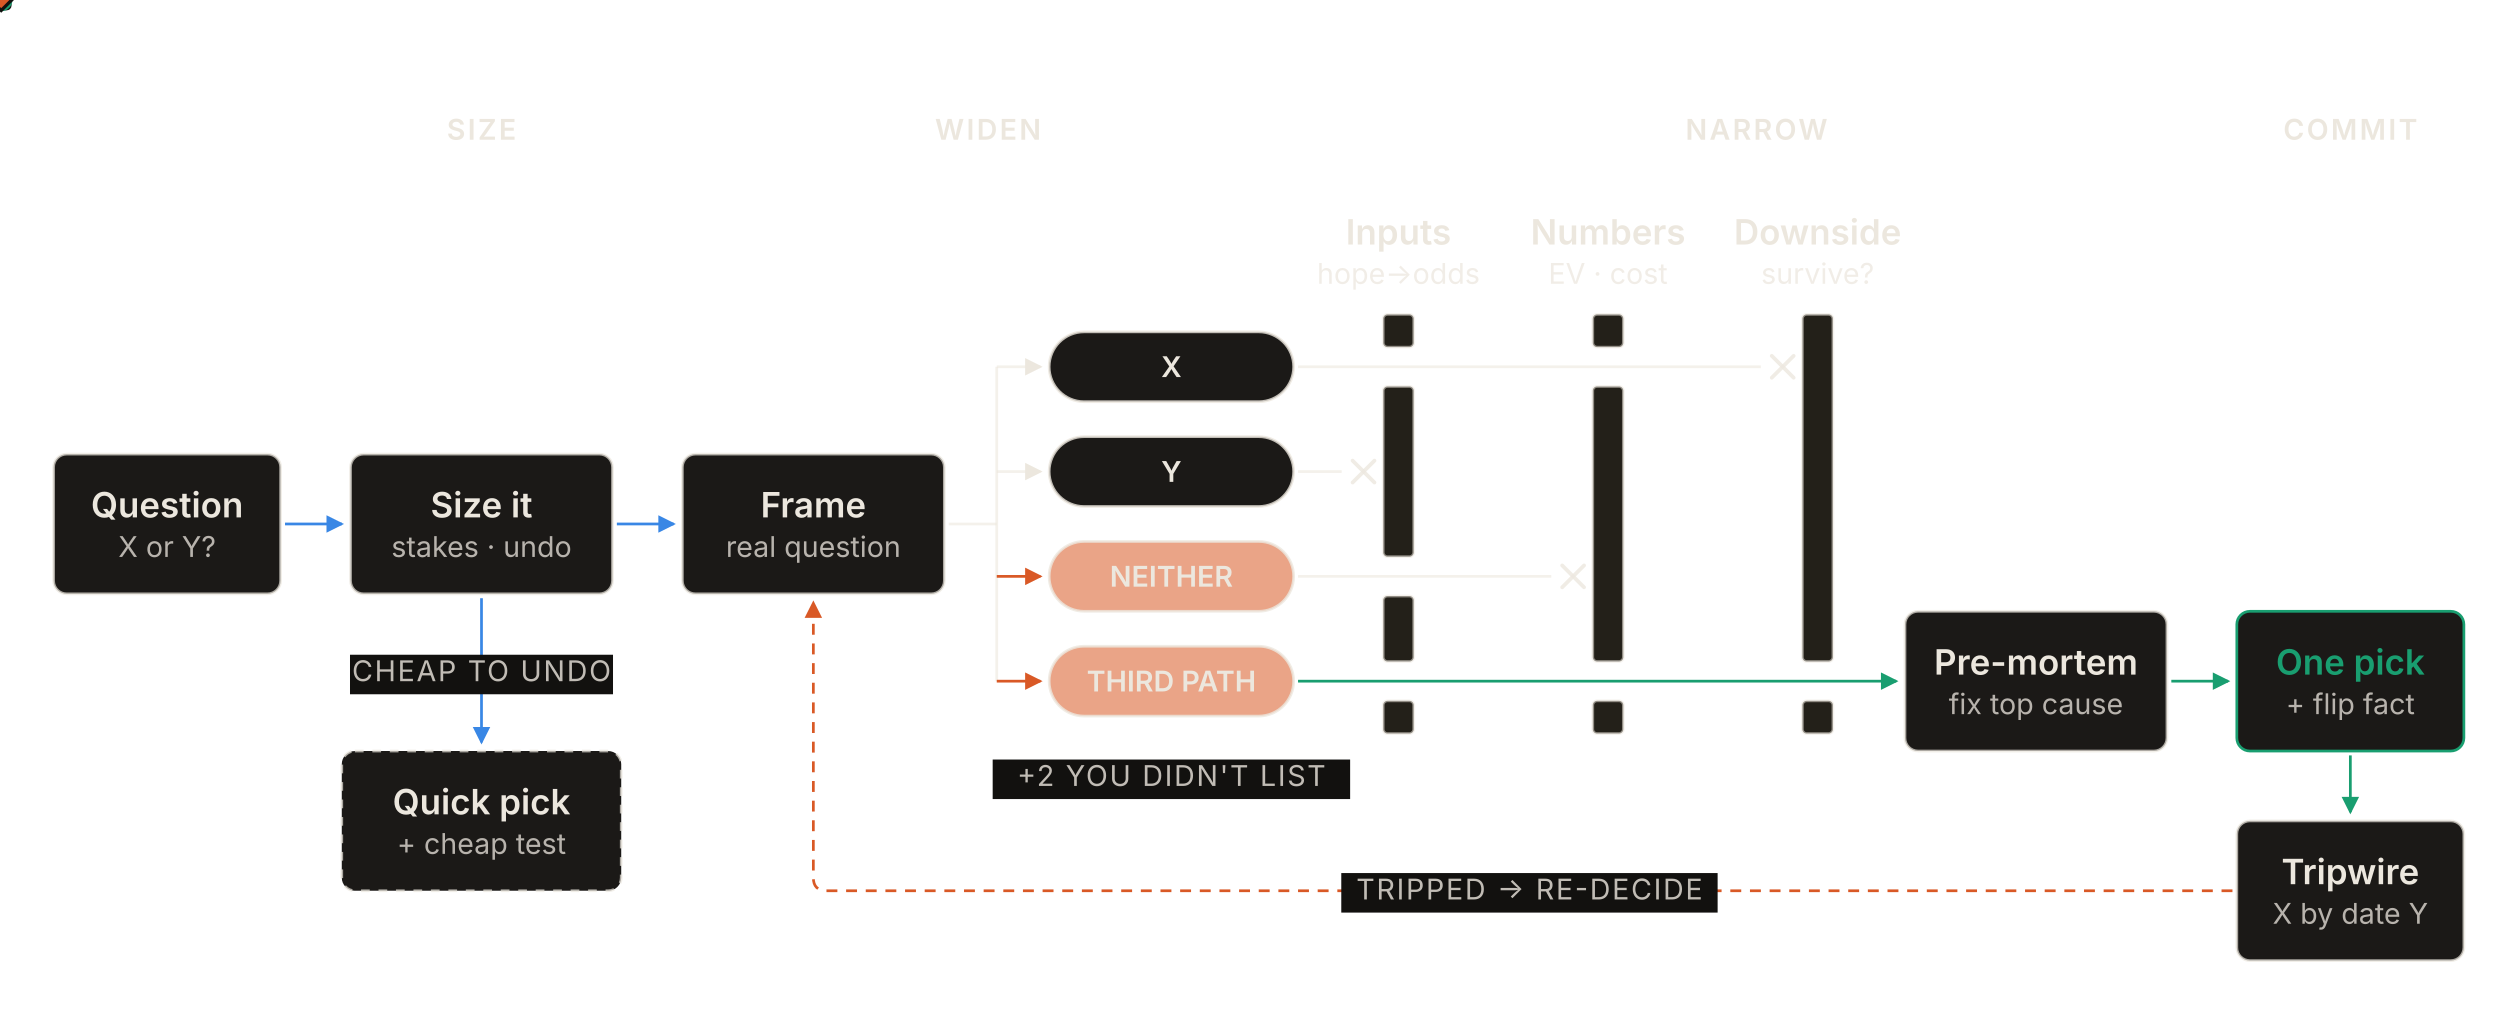
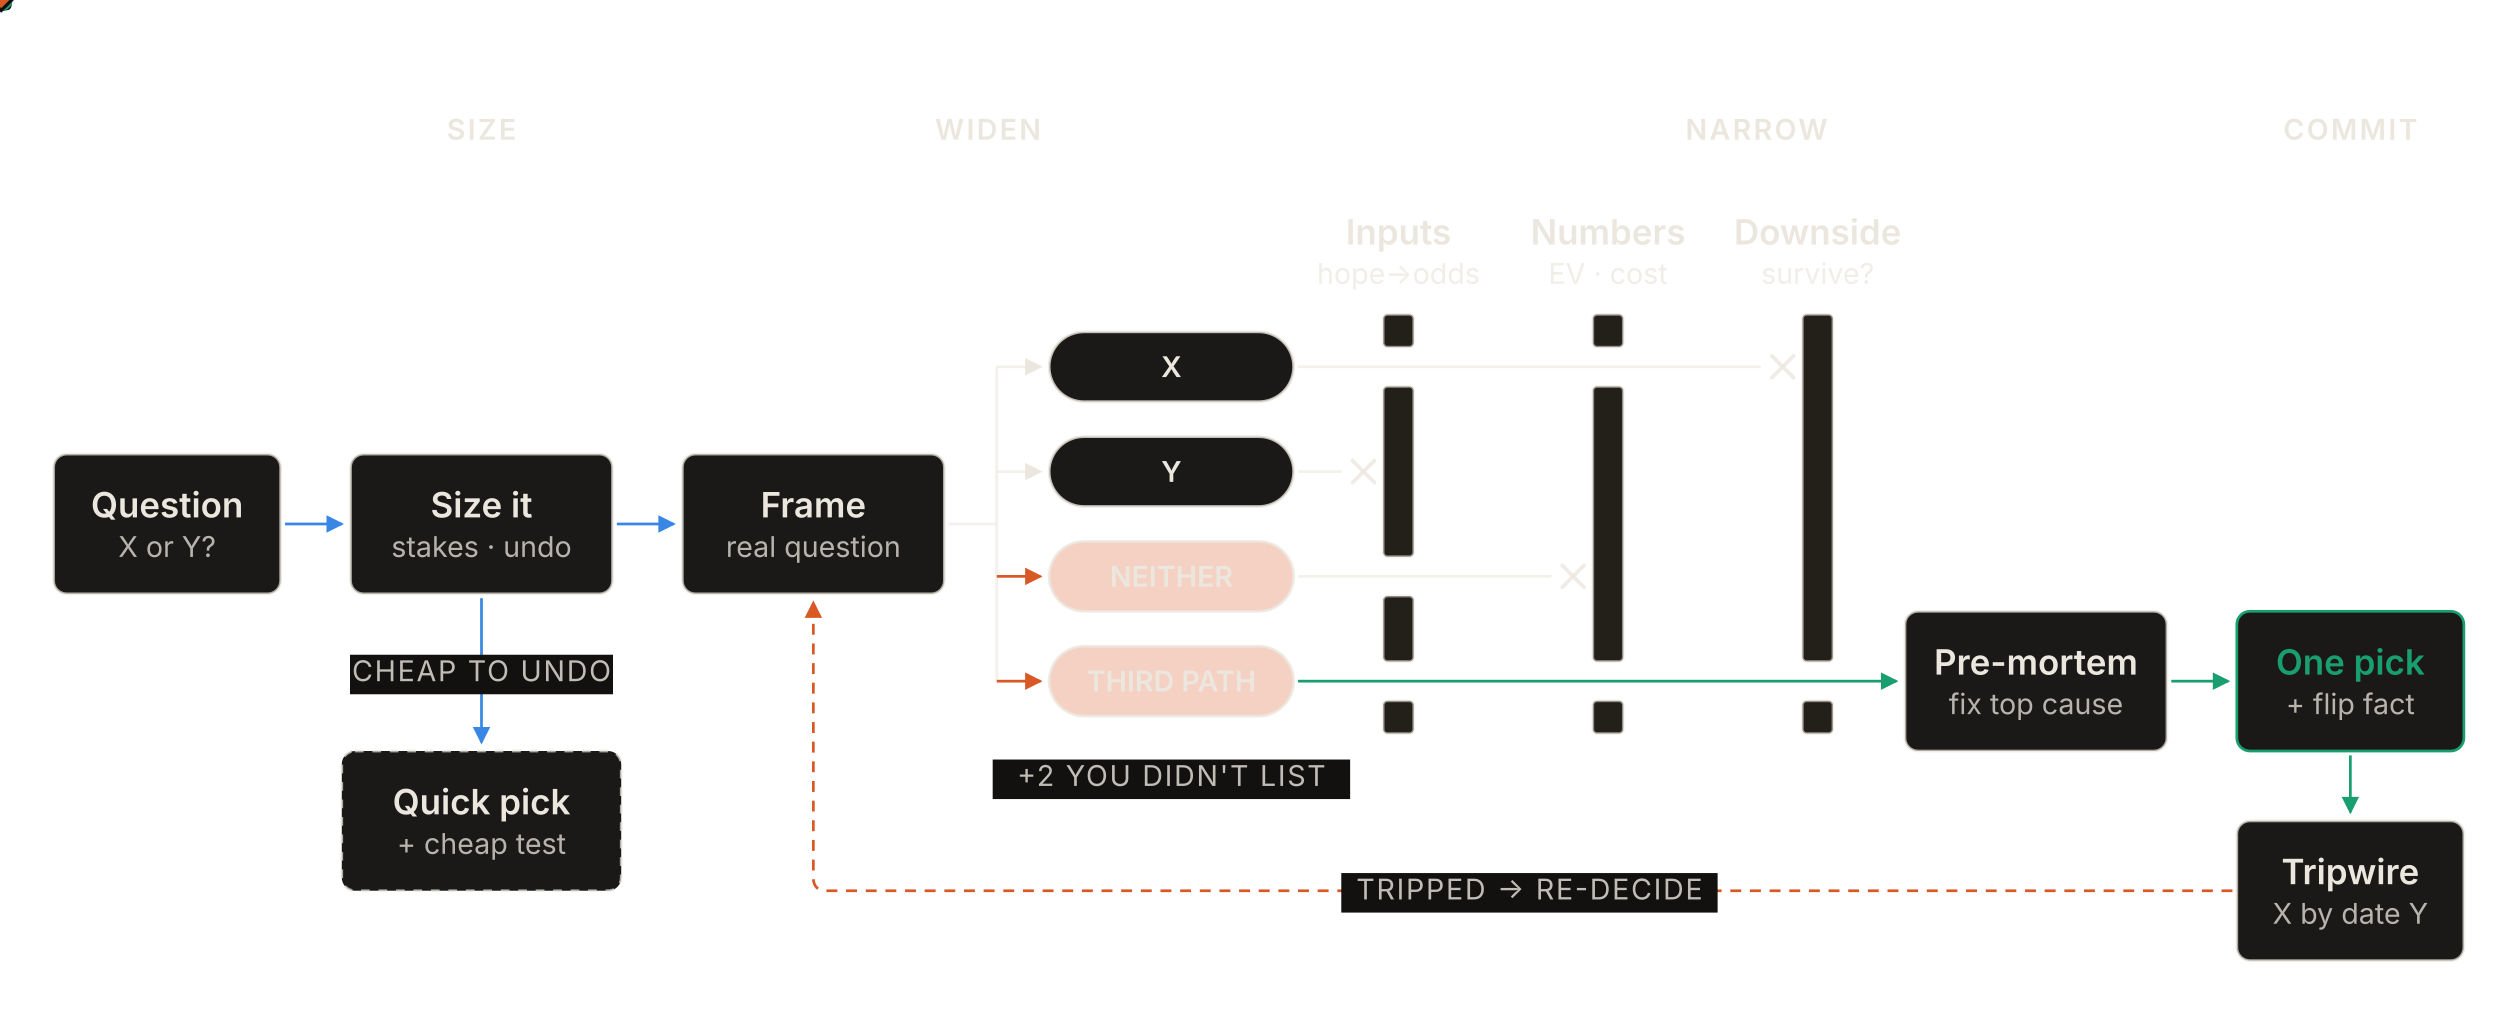
<svg xmlns="http://www.w3.org/2000/svg" viewBox="0 0 1144 464" width="960" height="389" color="#ece7de" font-family="ui-sans-serif, system-ui, -apple-system, 'Segoe UI', Inter, Helvetica, Arial, sans-serif" role="img" aria-label="The decide skill as a flow from left to right. A question is sized first: a decision that is cheap to undo exits early as a quick pick with a cheap test. A consequential one goes to the frame step, which turns the two offered options, X and Y, into four by adding neither and a third path, the two the user did not list. Three walls then narrow the set: checking the inputs turns hopes into odds and stops one option, the numbers that decide it stop a second, and the downside check stops a third. Which option stops where is illustrative. The survivor is pre-mortemed and becomes one pick with the fact that would flip it, and a tripwire set at the same time loops back to the frame step to reopen the decision if it trips.">
  <style>text{user-select:none}</style>
  <g transform="translate(0,0)">
    <defs>
      <marker id="dp-head" markerWidth="8" markerHeight="8" refX="7" refY="4" orient="auto-start-reverse" markerUnits="userSpaceOnUse">
        <path d="M0,0 L8,4 L0,8 z" fill="currentColor" />
      </marker>
      <marker id="dp-head-accent" markerWidth="8" markerHeight="8" refX="7" refY="4" orient="auto-start-reverse" markerUnits="userSpaceOnUse">
        <path d="M0,0 L8,4 L0,8 z" fill="#199e70" />
      </marker>
      <marker id="dp-head-request" markerWidth="8" markerHeight="8" refX="7" refY="4" orient="auto-start-reverse" markerUnits="userSpaceOnUse">
        <path d="M0,0 L8,4 L0,8 z" fill="#3987e5" />
      </marker>
      <marker id="dp-head-response" markerWidth="8" markerHeight="8" refX="7" refY="4" orient="auto-start-reverse" markerUnits="userSpaceOnUse">
        <path d="M0,0 L8,4 L0,8 z" fill="#199e70" />
      </marker>
      <marker id="dp-head-change" markerWidth="8" markerHeight="8" refX="7" refY="4" orient="auto-start-reverse" markerUnits="userSpaceOnUse">
        <path d="M0,0 L8,4 L0,8 z" fill="#d95926" />
      </marker>
    </defs>
    <g data-uipack="lane">
      <text x="220" y="64" text-anchor="middle" font-size="13.108" font-weight="600" font-family="ui-sans-serif, system-ui, -apple-system, 'Segoe UI', Inter, Helvetica, Arial, sans-serif" letter-spacing=".08em" fill="currentColor">SIZE</text>
    </g>
    <g data-uipack="lane">
      <text x="452" y="64" text-anchor="middle" font-size="13.108" font-weight="600" font-family="ui-sans-serif, system-ui, -apple-system, 'Segoe UI', Inter, Helvetica, Arial, sans-serif" letter-spacing=".08em" fill="currentColor">WIDEN</text>
    </g>
    <g data-uipack="lane">
      <text x="804" y="64" text-anchor="middle" font-size="13.108" font-weight="600" font-family="ui-sans-serif, system-ui, -apple-system, 'Segoe UI', Inter, Helvetica, Arial, sans-serif" letter-spacing=".08em" fill="currentColor">NARROW</text>
    </g>
    <g data-uipack="lane">
      <text x="1076" y="64" text-anchor="middle" font-size="13.108" font-weight="600" font-family="ui-sans-serif, system-ui, -apple-system, 'Segoe UI', Inter, Helvetica, Arial, sans-serif" letter-spacing=".08em" fill="currentColor">COMMIT</text>
    </g>
    <g data-uipack="node">
      <rect x="24" y="208" width="104" height="64" rx="6" fill="#1b1917" stroke="currentColor" stroke-opacity="0.7" stroke-width="1.25" />
      <path class="uipack__touch-target" d="M 24 208 h 104 v 64 h -104 Z" fill="transparent" stroke="none" aria-hidden="true" />
      <text x="76" y="237" text-anchor="middle" font-size="16" font-weight="600" fill="currentColor">Question</text>
      <text x="76" y="255.108" text-anchor="middle" font-size="13.108" font-family="ui-sans-serif, system-ui, -apple-system, 'Segoe UI', Inter, Helvetica, Arial, sans-serif" fill="currentColor" fill-opacity="0.75">X or Y?</text>
    </g>
    <path data-uipack="connector" data-kind="request" d="M130,240 L156,240" fill="none" stroke="#3987e5" stroke-opacity="1" stroke-width="1.25" marker-end="url(#dp-head-request)" />
    <g data-uipack="node">
      <rect x="160" y="208" width="120" height="64" rx="6" fill="#1b1917" stroke="currentColor" stroke-opacity="0.7" stroke-width="1.25" />
      <path class="uipack__touch-target" d="M 160 208 h 120 v 64 h -120 Z" fill="transparent" stroke="none" aria-hidden="true" />
      <text x="220" y="237" text-anchor="middle" font-size="16" font-weight="600" fill="currentColor">Size it</text>
      <text x="220" y="255.108" text-anchor="middle" font-size="13.108" font-family="ui-sans-serif, system-ui, -apple-system, 'Segoe UI', Inter, Helvetica, Arial, sans-serif" fill="currentColor" fill-opacity="0.75">stakes · undo</text>
    </g>
    <path data-uipack="connector" data-kind="request" d="M220,274 L220,340" fill="none" stroke="#3987e5" stroke-opacity="1" stroke-width="1.25" marker-end="url(#dp-head-request)" />
    <g data-uipack="label">
      <rect x="159.765" y="299.892" width="120.47" height="18.108" fill="#12110f" />
      <text x="220" y="312" text-anchor="middle" font-size="13.108" font-family="ui-sans-serif, system-ui, -apple-system, 'Segoe UI', Inter, Helvetica, Arial, sans-serif" letter-spacing=".06em" fill="currentColor" fill-opacity="0.8">CHEAP TO UNDO</text>
    </g>
    <g data-uipack="node">
      <rect x="156" y="344" width="128" height="64" rx="6" fill="#1b1917" stroke="currentColor" stroke-opacity="0.7" stroke-width="1.25" stroke-dasharray="4 4" />
      <path class="uipack__touch-target" d="M 156 344 h 128 v 64 h -128 Z" fill="transparent" stroke="none" aria-hidden="true" />
      <text x="220" y="373" text-anchor="middle" font-size="16" font-weight="600" fill="currentColor">Quick pick</text>
      <text x="220" y="391.108" text-anchor="middle" font-size="13.108" font-family="ui-sans-serif, system-ui, -apple-system, 'Segoe UI', Inter, Helvetica, Arial, sans-serif" fill="currentColor" fill-opacity="0.75">+ cheap test</text>
    </g>
    <path data-uipack="connector" data-kind="request" d="M282,240 L308,240" fill="none" stroke="#3987e5" stroke-opacity="1" stroke-width="1.25" marker-end="url(#dp-head-request)" />
    <g data-uipack="packet" data-kind="request">
      <g>
        <rect x="-4" y="-4" width="8" height="8" rx="1.5" fill="#3987e5" stroke="#12110f" stroke-width="1.5" />
        <animateTransform attributeName="transform" type="scale" dur="0.9s" begin="0s" repeatCount="indefinite" calcMode="spline" values="0;1.2;1;1;0" keyTimes="0;0.12;0.2;0.8;1" keySplines="0.2 0.9 0.3 1;0.4 0 0.6 1;0 0 1 1;0.6 0 0.9 0.4" />
      </g>
      <animateMotion dur="0.9s" begin="0s" repeatCount="indefinite" path="M284,240 L302,240" calcMode="linear" />
    </g>
    <g data-uipack="node">
      <rect x="312" y="208" width="120" height="64" rx="6" fill="#1b1917" stroke="currentColor" stroke-opacity="0.7" stroke-width="1.25" />
      <path class="uipack__touch-target" d="M 312 208 h 120 v 64 h -120 Z" fill="transparent" stroke="none" aria-hidden="true" />
      <text x="372" y="237" text-anchor="middle" font-size="16" font-weight="600" fill="currentColor">Frame</text>
      <text x="372" y="255.108" text-anchor="middle" font-size="13.108" font-family="ui-sans-serif, system-ui, -apple-system, 'Segoe UI', Inter, Helvetica, Arial, sans-serif" fill="currentColor" fill-opacity="0.75">real question</text>
    </g>
    <path data-uipack="connector" d="M434,240 L456,240" fill="none" stroke="currentColor" stroke-opacity="0.6" stroke-width="1.25" />
    <path data-uipack="connector" d="M456,168 L456,312" fill="none" stroke="currentColor" stroke-opacity="0.6" stroke-width="1.25" />
    <path data-uipack="connector" d="M456,168 L476,168" fill="none" stroke="currentColor" stroke-opacity="0.6" stroke-width="1.25" marker-end="url(#dp-head)" />
    <path data-uipack="connector" d="M456,216 L476,216" fill="none" stroke="currentColor" stroke-opacity="0.6" stroke-width="1.25" marker-end="url(#dp-head)" />
    <path data-uipack="connector" data-kind="change" d="M456,264 L476,264" fill="none" stroke="#d95926" stroke-opacity="1" stroke-width="1.25" marker-end="url(#dp-head-change)" />
    <path data-uipack="connector" data-kind="change" d="M456,312 L476,312" fill="none" stroke="#d95926" stroke-opacity="1" stroke-width="1.25" marker-end="url(#dp-head-change)" />
    <g data-uipack="chip">
      <rect x="480" y="152" width="112" height="32" rx="16" fill="#1b1917" stroke="currentColor" stroke-opacity="0.8" stroke-width="1.25" />
      <text x="536" y="172.719" text-anchor="middle" font-size="13.108" font-weight="600" font-family="ui-sans-serif, system-ui, -apple-system, 'Segoe UI', Inter, Helvetica, Arial, sans-serif" fill="currentColor">X</text>
    </g>
    <g data-uipack="chip">
      <rect x="480" y="200" width="112" height="32" rx="16" fill="#1b1917" stroke="currentColor" stroke-opacity="0.8" stroke-width="1.25" />
      <text x="536" y="220.719" text-anchor="middle" font-size="13.108" font-weight="600" font-family="ui-sans-serif, system-ui, -apple-system, 'Segoe UI', Inter, Helvetica, Arial, sans-serif" fill="currentColor">Y</text>
    </g>
    <g data-uipack="chip" data-kind="change">
-       <rect x="480" y="248" width="112" height="32" rx="16" fill="#d95926" style="fill-opacity:0.55" stroke="currentColor" stroke-opacity="0.8" stroke-width="1.25" />
+       <rect x="480" y="248" width="112" height="32" rx="16" fill="#d95926" style="fill-opacity:0.28" stroke="currentColor" stroke-opacity="0.8" stroke-width="1.25" />
      <text x="536" y="268.719" text-anchor="middle" font-size="13.108" font-weight="600" font-family="ui-sans-serif, system-ui, -apple-system, 'Segoe UI', Inter, Helvetica, Arial, sans-serif" fill="currentColor">NEITHER</text>
    </g>
    <g data-uipack="chip" data-flow="pick" data-kind="change">
-       <rect x="480" y="296" width="112" height="32" rx="16" fill="#d95926" style="fill-opacity:0.55" stroke="currentColor" stroke-opacity="0.8" stroke-width="1.25" />
+       <rect x="480" y="296" width="112" height="32" rx="16" fill="#d95926" style="fill-opacity:0.28" stroke="currentColor" stroke-opacity="0.8" stroke-width="1.25" />
      <text x="536" y="316.719" text-anchor="middle" font-size="13.108" font-weight="600" font-family="ui-sans-serif, system-ui, -apple-system, 'Segoe UI', Inter, Helvetica, Arial, sans-serif" fill="currentColor">THIRD PATH</text>
    </g>
    <g data-uipack="label">
      <rect x="454.137" y="347.892" width="163.727" height="18.108" fill="#12110f" />
      <text x="536" y="360" text-anchor="middle" font-size="13.108" font-family="ui-sans-serif, system-ui, -apple-system, 'Segoe UI', Inter, Helvetica, Arial, sans-serif" letter-spacing=".06em" fill="currentColor" fill-opacity="0.8">+2 YOU DIDN'T LIST</text>
    </g>
    <g>
      <text x="640" y="112" font-size="16" font-family="ui-sans-serif, system-ui, -apple-system, 'Segoe UI', Inter, Helvetica, Arial, sans-serif" font-weight="600" text-anchor="middle" fill="currentColor" fill-opacity="1">Inputs</text>
      <text x="640" y="130" font-size="13.108" font-family="ui-sans-serif, system-ui, -apple-system, 'Segoe UI', Inter, Helvetica, Arial, sans-serif" font-weight="400" text-anchor="middle" fill="currentColor" fill-opacity="0.72">hope→odds</text>
    </g>
    <g>
      <text x="736" y="112" font-size="16" font-family="ui-sans-serif, system-ui, -apple-system, 'Segoe UI', Inter, Helvetica, Arial, sans-serif" font-weight="600" text-anchor="middle" fill="currentColor" fill-opacity="1">Numbers</text>
      <text x="736" y="130" font-size="13.108" font-family="ui-sans-serif, system-ui, -apple-system, 'Segoe UI', Inter, Helvetica, Arial, sans-serif" font-weight="400" text-anchor="middle" fill="currentColor" fill-opacity="0.72">EV · cost</text>
    </g>
    <g>
      <text x="832" y="112" font-size="16" font-family="ui-sans-serif, system-ui, -apple-system, 'Segoe UI', Inter, Helvetica, Arial, sans-serif" font-weight="600" text-anchor="middle" fill="currentColor" fill-opacity="1">Downside</text>
      <text x="832" y="130" font-size="13.108" font-family="ui-sans-serif, system-ui, -apple-system, 'Segoe UI', Inter, Helvetica, Arial, sans-serif" font-weight="400" text-anchor="middle" fill="currentColor" fill-opacity="0.72">survive?</text>
    </g>
    <g>
      <path data-uipack="connector" d="M594,168 L806,168" fill="none" stroke="currentColor" stroke-opacity="0.6" stroke-width="1.25" />
      <g data-uipack="cross" stroke="currentColor" stroke-opacity="0.8" stroke-width="1.75" stroke-linecap="round" aria-hidden="true">
        <line x1="811" y1="163" x2="821" y2="173" />
        <line x1="811" y1="173" x2="821" y2="163" />
      </g>
    </g>
    <g>
      <path data-uipack="connector" d="M594,216 L614,216" fill="none" stroke="currentColor" stroke-opacity="0.6" stroke-width="1.25" />
      <g data-uipack="cross" stroke="currentColor" stroke-opacity="0.8" stroke-width="1.75" stroke-linecap="round" aria-hidden="true">
        <line x1="619" y1="211" x2="629" y2="221" />
        <line x1="619" y1="221" x2="629" y2="211" />
      </g>
    </g>
    <g>
      <path data-uipack="connector" d="M594,264 L710,264" fill="none" stroke="currentColor" stroke-opacity="0.6" stroke-width="1.25" />
      <g data-uipack="cross" stroke="currentColor" stroke-opacity="0.8" stroke-width="1.75" stroke-linecap="round" aria-hidden="true">
        <line x1="715" y1="259" x2="725" y2="269" />
        <line x1="715" y1="269" x2="725" y2="259" />
      </g>
    </g>
    <g>
      <path data-uipack="connector" data-flow="pick" data-kind="accent" d="M594,312 L868,312" fill="none" stroke="#199e70" stroke-opacity="1" stroke-width="1.25" marker-end="url(#dp-head-accent)" />
      <g data-uipack="packet" data-flow="pick" data-kind="accent">
        <g>
          <circle cx="0" cy="0" r="3.9" fill="#12110f" stroke="#199e70" stroke-width="2.5" />
          <animateTransform attributeName="transform" type="scale" dur="2s" begin="0s" repeatCount="indefinite" calcMode="spline" values="0;1.2;1;1;0" keyTimes="0;0.084;0.14;0.84;1" keySplines="0.2 0.9 0.3 1;0.4 0 0.6 1;0 0 1 1;0.6 0 0.9 0.4" />
        </g>
        <animateMotion dur="2s" begin="0s" repeatCount="indefinite" path="M599,312 L860,312" calcMode="linear" />
      </g>
    </g>
    <g data-uipack="wall">
      <rect x="633" y="144" width="14" height="15" rx="2" fill="#232019" stroke="currentColor" stroke-opacity="0.55" stroke-width="1.25" />
      <rect x="633" y="177" width="14" height="78" rx="2" fill="#232019" stroke="currentColor" stroke-opacity="0.55" stroke-width="1.25" />
      <rect x="633" y="273" width="14" height="30" rx="2" fill="#232019" stroke="currentColor" stroke-opacity="0.55" stroke-width="1.25" />
      <rect x="633" y="321" width="14" height="15" rx="2" fill="#232019" stroke="currentColor" stroke-opacity="0.55" stroke-width="1.25" />
    </g>
    <g data-uipack="wall">
      <rect x="729" y="144" width="14" height="15" rx="2" fill="#232019" stroke="currentColor" stroke-opacity="0.55" stroke-width="1.25" />
      <rect x="729" y="177" width="14" height="126" rx="2" fill="#232019" stroke="currentColor" stroke-opacity="0.55" stroke-width="1.25" />
      <rect x="729" y="321" width="14" height="15" rx="2" fill="#232019" stroke="currentColor" stroke-opacity="0.55" stroke-width="1.25" />
    </g>
    <g data-uipack="wall">
      <rect x="825" y="144" width="14" height="159" rx="2" fill="#232019" stroke="currentColor" stroke-opacity="0.55" stroke-width="1.25" />
      <rect x="825" y="321" width="14" height="15" rx="2" fill="#232019" stroke="currentColor" stroke-opacity="0.55" stroke-width="1.25" />
    </g>
    <g data-uipack="node" data-flow="pick">
      <rect x="872" y="280" width="120" height="64" rx="6" fill="#1b1917" stroke="currentColor" stroke-opacity="0.7" stroke-width="1.25" />
      <path class="uipack__touch-target" d="M 872 280 h 120 v 64 h -120 Z" fill="transparent" stroke="none" aria-hidden="true" />
      <text x="932" y="309" text-anchor="middle" font-size="16" font-weight="600" fill="currentColor">Pre-mortem</text>
      <text x="932" y="327.108" text-anchor="middle" font-size="13.108" font-family="ui-sans-serif, system-ui, -apple-system, 'Segoe UI', Inter, Helvetica, Arial, sans-serif" fill="currentColor" fill-opacity="0.75">fix top cause</text>
    </g>
    <path data-uipack="connector" data-flow="pick" data-kind="accent" d="M994,312 L1020,312" fill="none" stroke="#199e70" stroke-opacity="1" stroke-width="1.25" marker-end="url(#dp-head-accent)" />
    <g data-uipack="node" data-flow="pick">
      <rect x="1024" y="280" width="104" height="64" rx="6" fill="#1b1917" stroke="#199e70" stroke-opacity="1" stroke-width="1.25" />
      <path class="uipack__touch-target" d="M 1024 280 h 104 v 64 h -104 Z" fill="transparent" stroke="none" aria-hidden="true" />
      <text x="1076" y="309" text-anchor="middle" font-size="16" font-weight="600" fill="#199e70">One pick</text>
      <text x="1076" y="327.108" text-anchor="middle" font-size="13.108" font-family="ui-sans-serif, system-ui, -apple-system, 'Segoe UI', Inter, Helvetica, Arial, sans-serif" fill="currentColor" fill-opacity="0.75">+ flip fact</text>
    </g>
    <path data-uipack="connector" data-flow="pick" data-kind="accent" d="M1076,346 L1076,372" fill="none" stroke="#199e70" stroke-opacity="1" stroke-width="1.25" marker-end="url(#dp-head-accent)" />
    <g data-uipack="node" data-flow="pick">
      <rect x="1024" y="376" width="104" height="64" rx="6" fill="#1b1917" stroke="currentColor" stroke-opacity="0.7" stroke-width="1.25" />
      <path class="uipack__touch-target" d="M 1024 376 h 104 v 64 h -104 Z" fill="transparent" stroke="none" aria-hidden="true" />
      <text x="1076" y="405" text-anchor="middle" font-size="16" font-weight="600" fill="currentColor">Tripwire</text>
      <text x="1076" y="423.108" text-anchor="middle" font-size="13.108" font-family="ui-sans-serif, system-ui, -apple-system, 'Segoe UI', Inter, Helvetica, Arial, sans-serif" fill="currentColor" fill-opacity="0.75">X by date Y</text>
    </g>
    <path data-uipack="connector" data-kind="change" d="M1022,408 L378,408 Q372,408 372,402 L372,276" fill="none" stroke="#d95926" stroke-opacity="1" stroke-width="1.25" stroke-dasharray="5 4" marker-end="url(#dp-head-change)" />
    <g data-uipack="packet" data-kind="change">
      <g>
        <path d="M0,-4.8 L4.8,0 L0,4.8 L-4.8,0 Z" fill="#d95926" stroke="#12110f" stroke-width="1.5" />
        <animateTransform attributeName="transform" type="scale" dur="4s" begin="0s" repeatCount="indefinite" calcMode="spline" values="0;1.2;1;1;0" keyTimes="0;0.042;0.07;0.92;1" keySplines="0.2 0.9 0.3 1;0.4 0 0.6 1;0 0 1 1;0.6 0 0.9 0.4" />
      </g>
      <animateMotion dur="4s" begin="0s" repeatCount="indefinite" path="M1018,408 L378,408 Q372,408 372,402 L372,284" calcMode="linear" />
    </g>
    <g data-uipack="label">
      <rect x="613.811" y="399.892" width="172.379" height="18.108" fill="#12110f" />
      <text x="700" y="412" text-anchor="middle" font-size="13.108" font-family="ui-sans-serif, system-ui, -apple-system, 'Segoe UI', Inter, Helvetica, Arial, sans-serif" letter-spacing=".06em" fill="currentColor" fill-opacity="0.8">TRIPPED → RE-DECIDE</text>
    </g>
  </g>
</svg>
